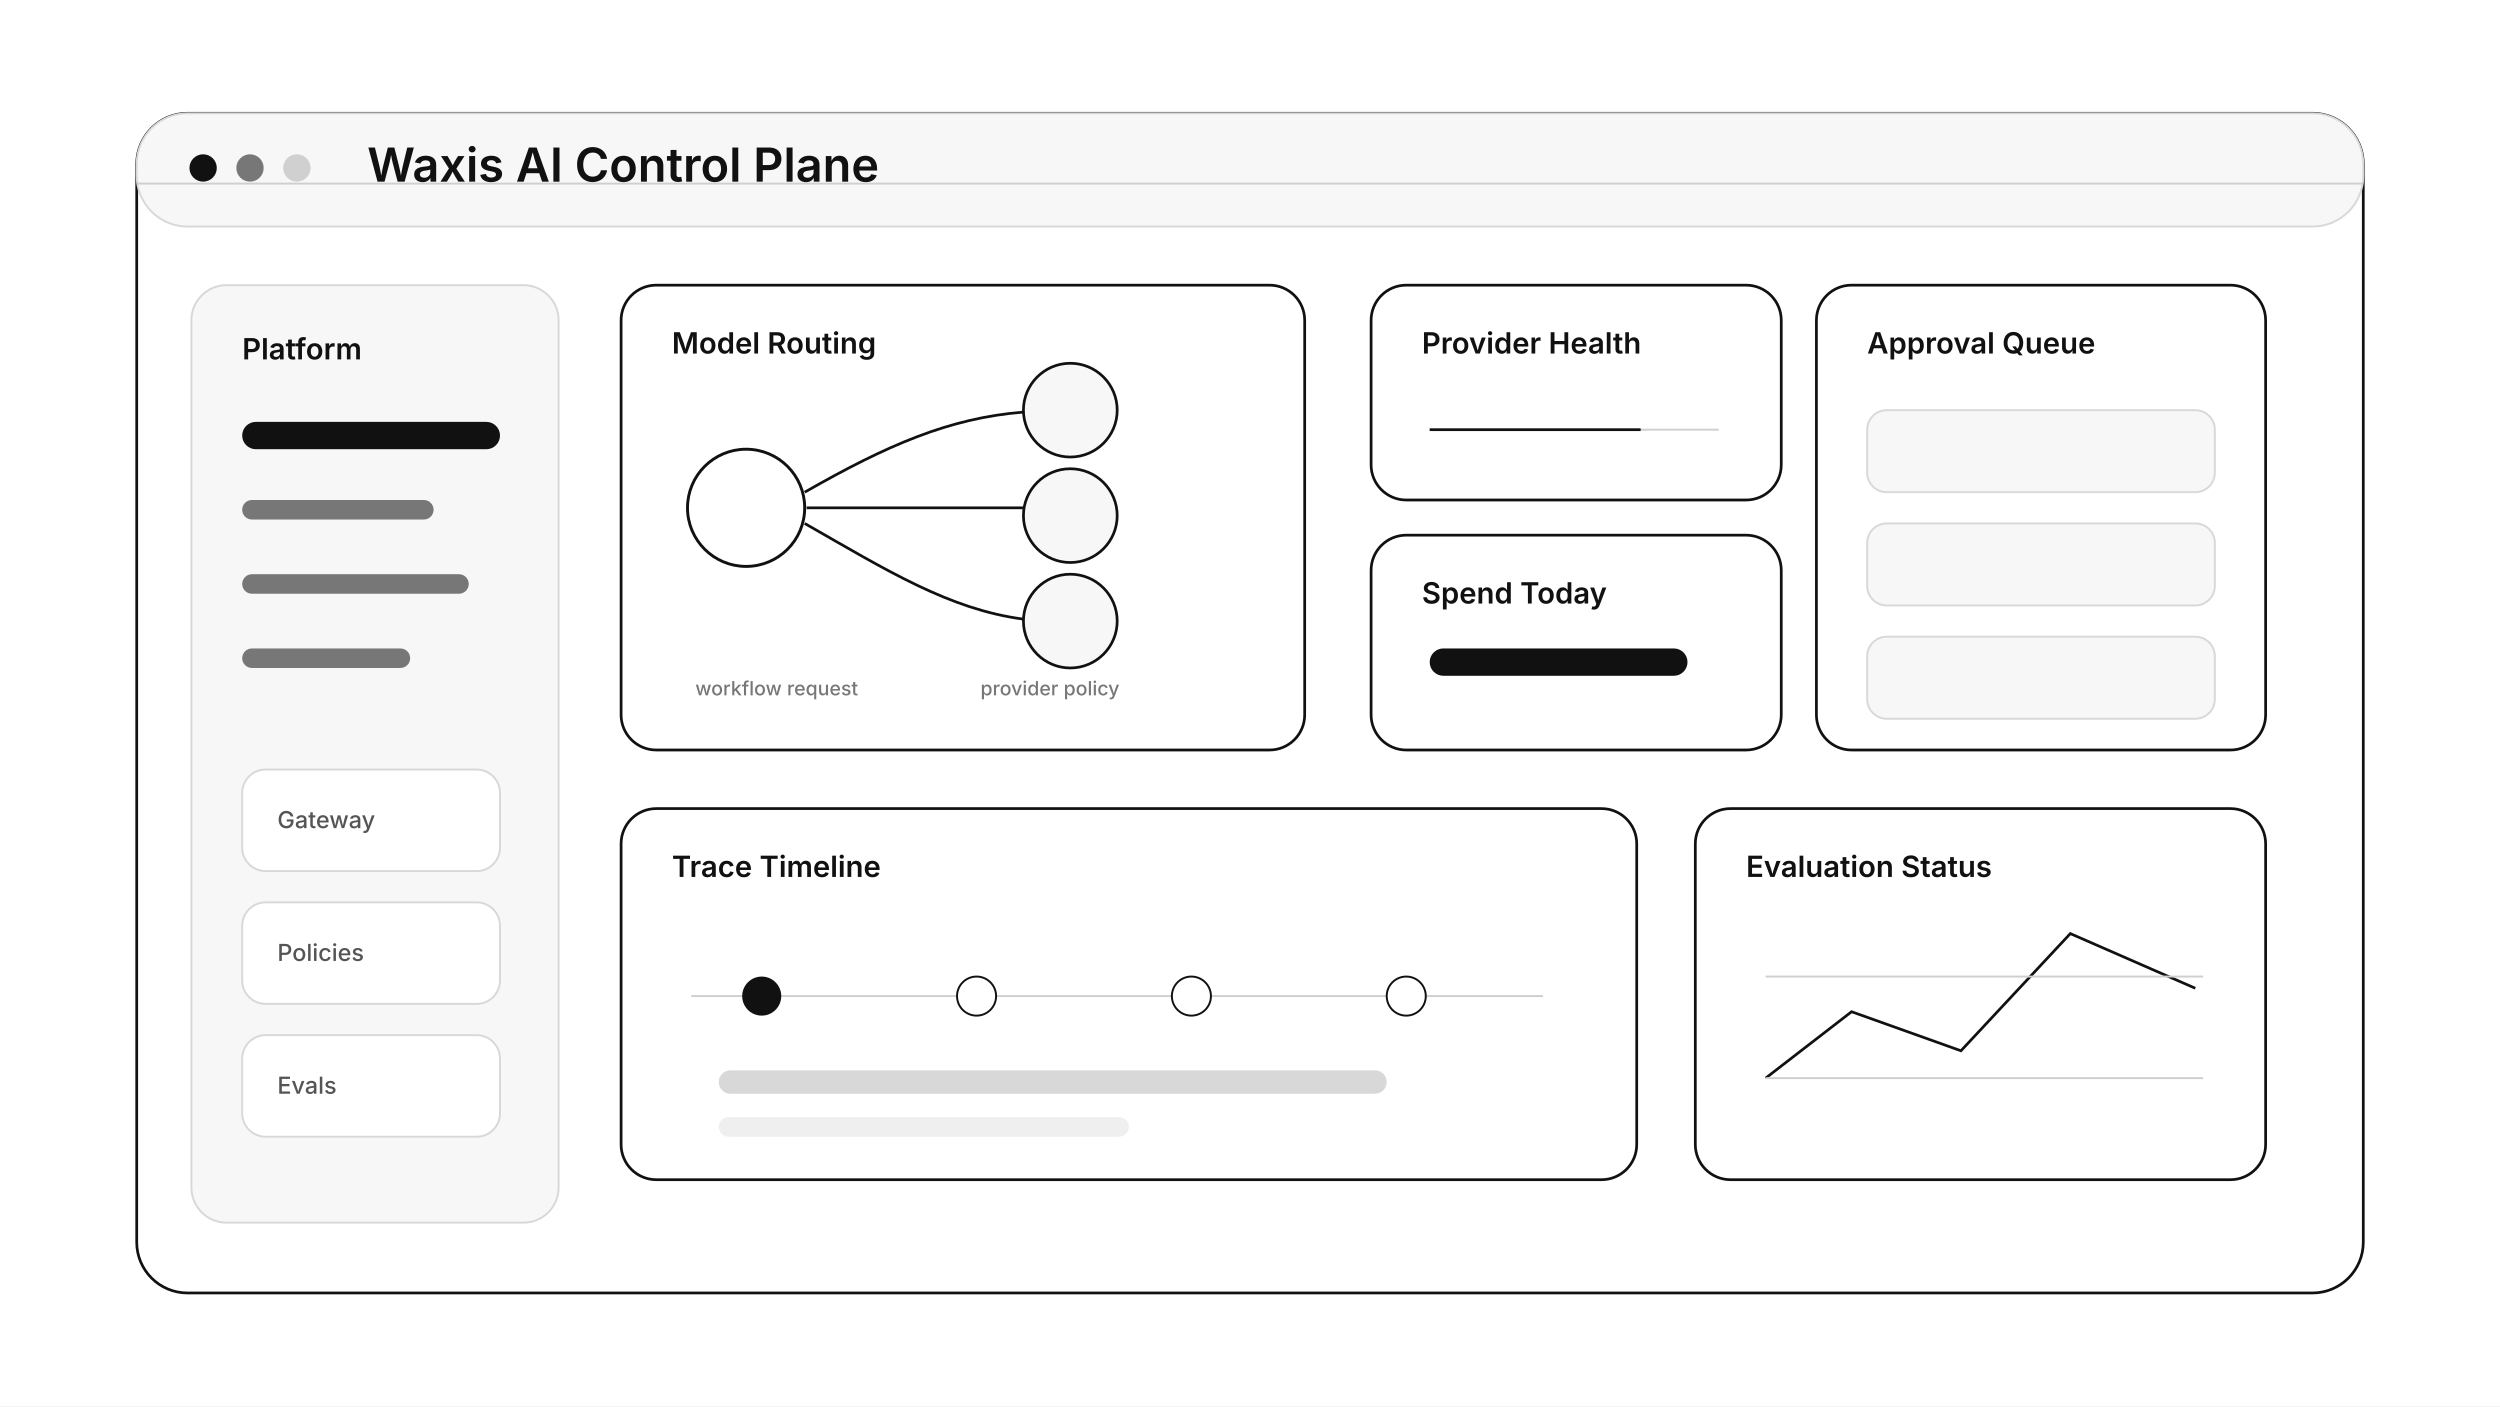
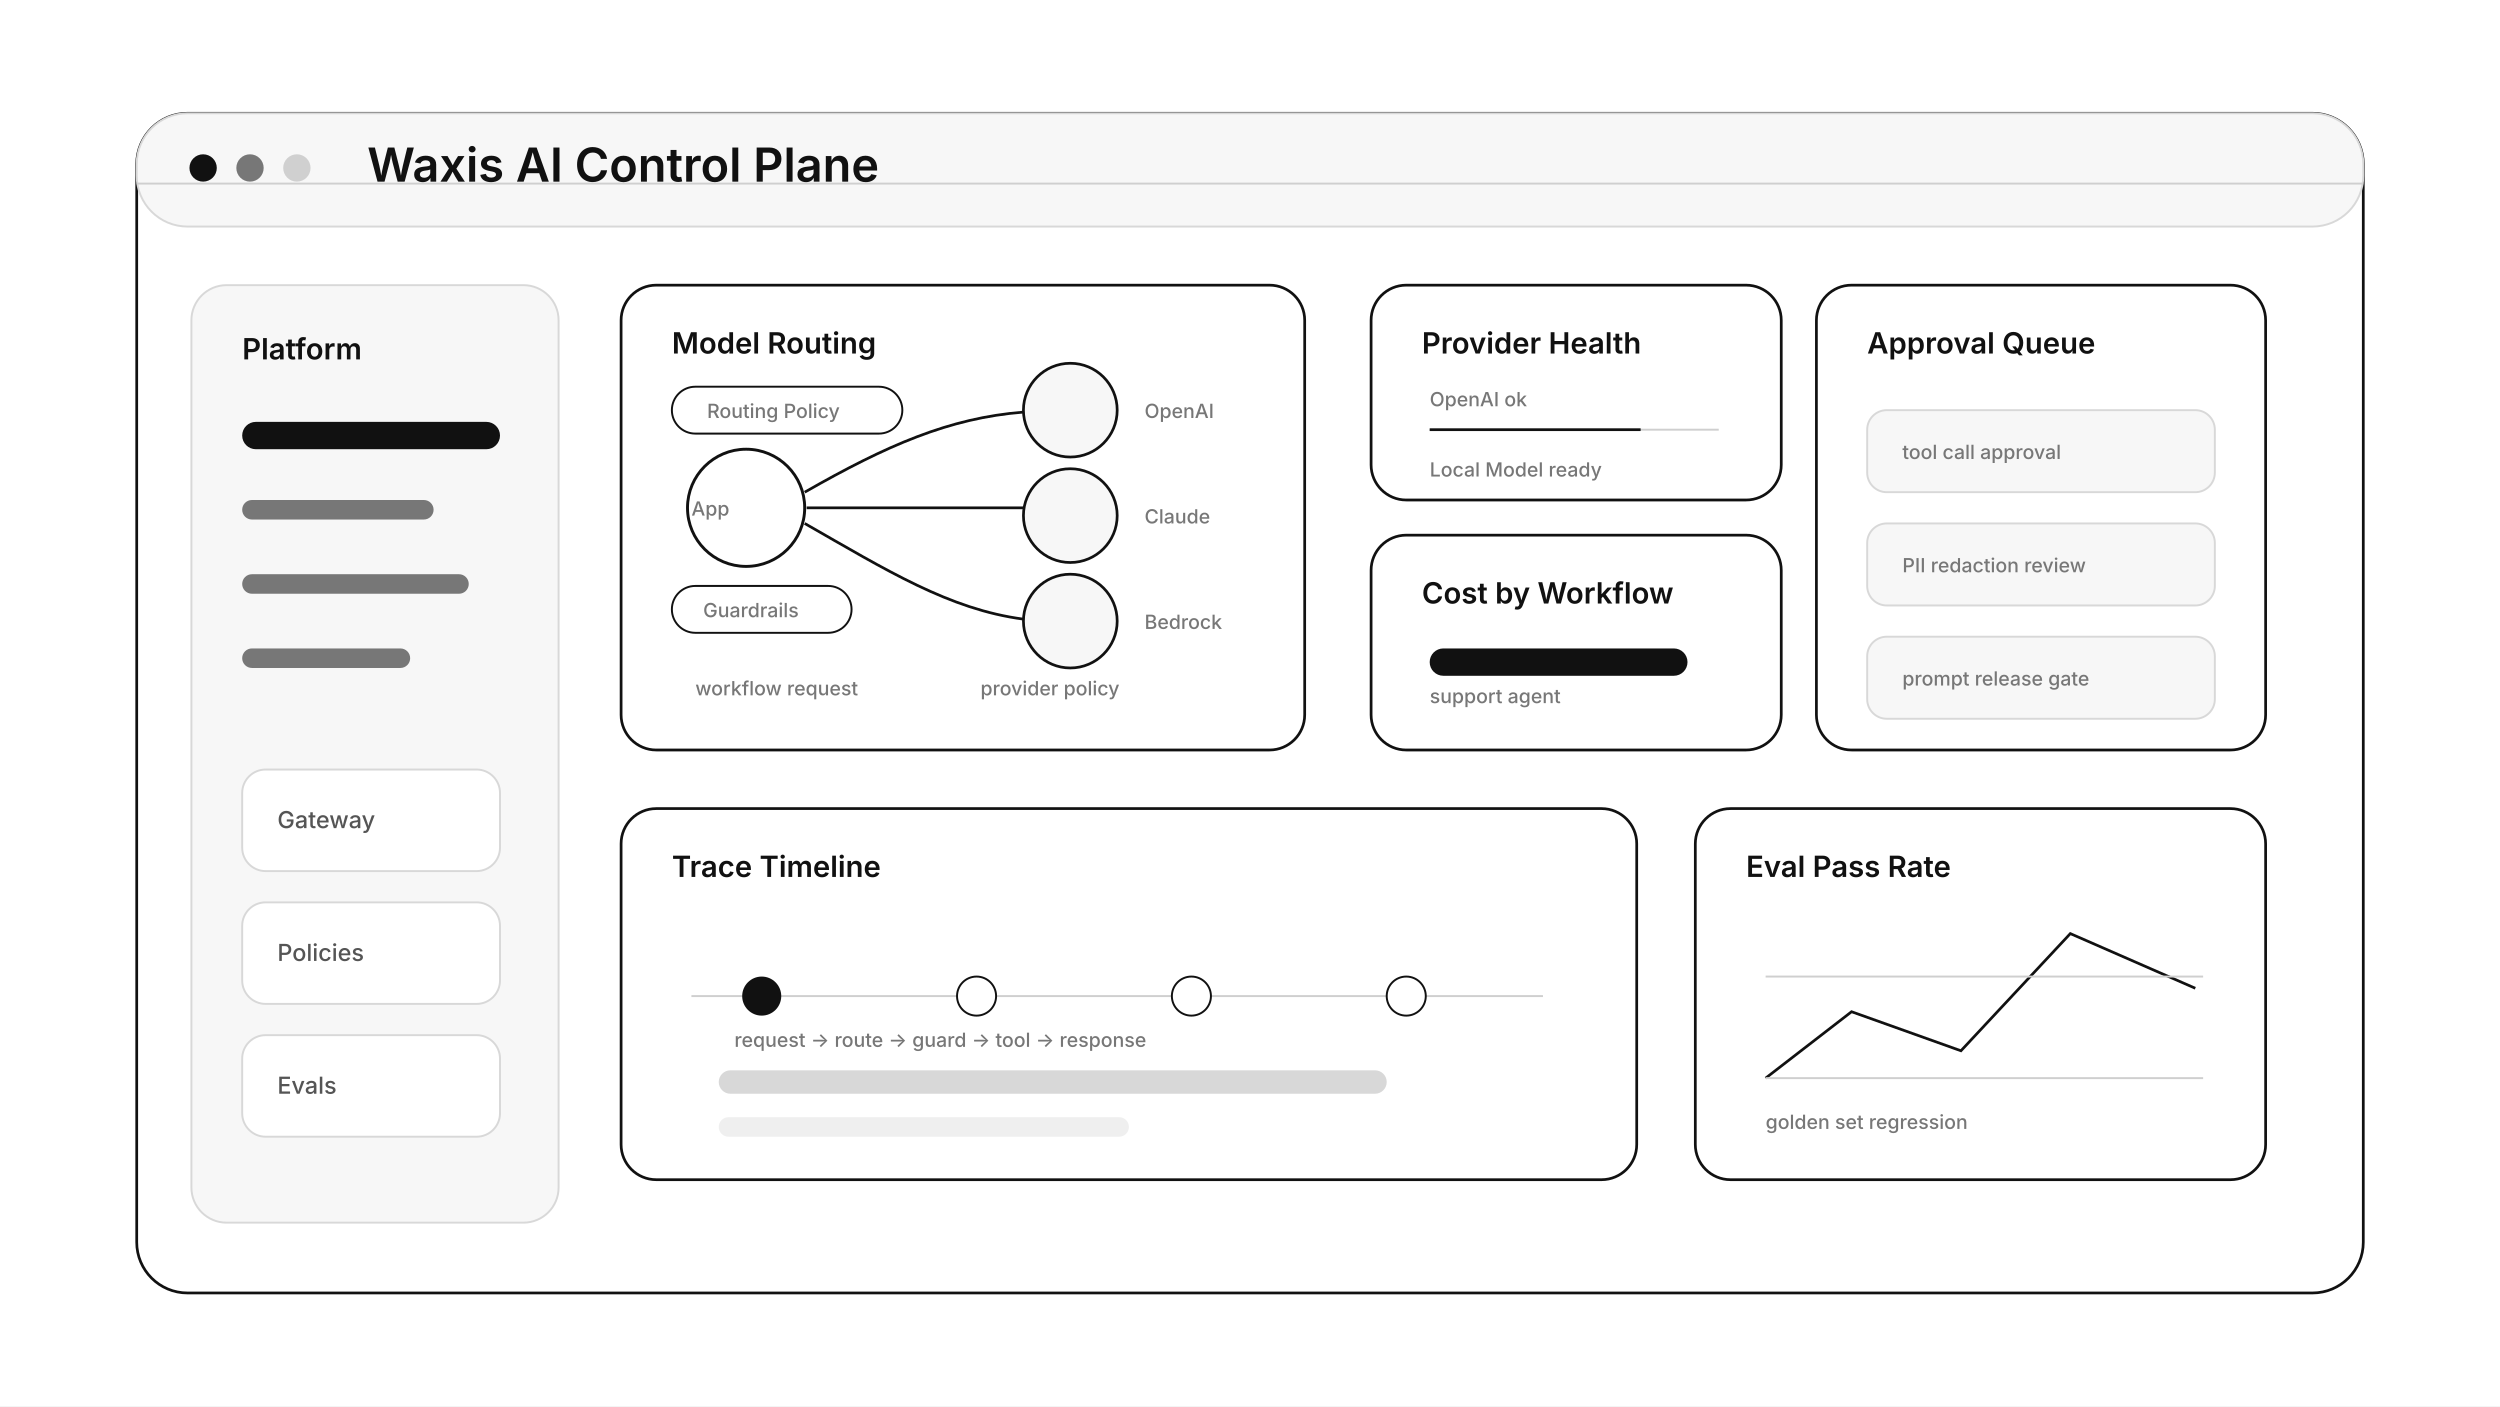
<svg xmlns="http://www.w3.org/2000/svg" width="1280" height="720" viewBox="0 0 1280 720" fill="none" role="img" aria-labelledby="title desc">
  <style>
    .bg{fill:#fff}.ink{fill:#111}.muted{fill:#666}.line{stroke:#111;stroke-width:1.4}.soft{stroke:#cfcfcf;stroke-width:1}.panel{fill:#fff;stroke:#111;stroke-width:1.4}.sub{fill:#f7f7f7;stroke:#d8d8d8}.title{font:600 24px Inter,Arial,sans-serif;fill:#111}.h{font:600 15px Inter,Arial,sans-serif;fill:#111}.t{font:500 12px Inter,Arial,sans-serif;fill:#555}.xs{font:500 10px Inter,Arial,sans-serif;fill:#777}
  </style>
  <rect class="bg" width="1280" height="720" />
  <rect x="70" y="58" width="1140" height="604" rx="26" class="panel" />
  <rect x="70" y="58" width="1140" height="58" rx="26" class="sub" />
  <path d="M70 94H1210" class="soft" />
  <circle cx="104" cy="86" r="7" fill="#111" />
  <circle cx="128" cy="86" r="7" fill="#777" />
  <circle cx="152" cy="86" r="7" fill="#d0d0d0" />
  <text x="188" y="93" class="title">Waxis AI Control Plane</text>
  <rect x="98" y="146" width="188" height="480" rx="18" class="sub" />
  <text x="124" y="184" class="h">Platform</text>
  <rect x="124" y="216" width="132" height="14" rx="7" fill="#111" />
  <rect x="124" y="256" width="98" height="10" rx="5" fill="#777" />
  <rect x="124" y="294" width="116" height="10" rx="5" fill="#777" />
  <rect x="124" y="332" width="86" height="10" rx="5" fill="#777" />
  <rect x="124" y="394" width="132" height="52" rx="12" fill="#fff" stroke="#d8d8d8" />
  <text x="142" y="424" class="t">Gateway</text>
  <rect x="124" y="462" width="132" height="52" rx="12" fill="#fff" stroke="#d8d8d8" />
  <text x="142" y="492" class="t">Policies</text>
  <rect x="124" y="530" width="132" height="52" rx="12" fill="#fff" stroke="#d8d8d8" />
  <text x="142" y="560" class="t">Evals</text>
  <rect x="318" y="146" width="350" height="238" rx="18" class="panel" />
  <text x="344" y="181" class="h">Model Routing</text>
  <circle cx="382" cy="260" r="30" fill="#fff" stroke="#111" stroke-width="1.5" />
  <circle cx="548" cy="210" r="24" fill="#f7f7f7" stroke="#111" stroke-width="1.4" />
  <circle cx="548" cy="264" r="24" fill="#f7f7f7" stroke="#111" stroke-width="1.4" />
  <circle cx="548" cy="318" r="24" fill="#f7f7f7" stroke="#111" stroke-width="1.4" />
  <path d="M412 252C454 228 486 214 524 211M413 260H524M412 268C454 292 486 312 524 317" class="line" />
  <text x="356" y="356" class="xs">workflow request</text>
  <text x="502" y="356" class="xs">provider policy</text>
+   <text x="354" y="264" class="xs">App</text>
+   <text x="586" y="214" class="xs">OpenAI</text>
+   <text x="586" y="268" class="xs">Claude</text>
+   <text x="586" y="322" class="xs">Bedrock</text>
+   <rect x="344" y="198" width="118" height="24" rx="12" fill="#fff" stroke="#111" />
+   <text x="362" y="214" class="xs">Routing Policy</text>
+   <rect x="344" y="300" width="92" height="24" rx="12" fill="#fff" stroke="#111" />
+   <text x="360" y="316" class="xs">Guardrails</text>
  <rect x="702" y="146" width="210" height="110" rx="18" class="panel" />
  <text x="728" y="181" class="h">Provider Health</text>
  <path d="M732 220H880" class="soft" />
  <path d="M732 220H840" class="line" />
+   <text x="732" y="208" class="xs">OpenAI ok</text>
+   <text x="732" y="244" class="xs">Local Model ready</text>
  <rect x="702" y="274" width="210" height="110" rx="18" class="panel" />
-   <text x="728" y="309" class="h">Spend Today</text>
+   <text x="728" y="309" class="h">Cost by Workflow</text>
  <rect x="732" y="332" width="132" height="14" rx="7" fill="#111" />
+   <text x="732" y="360" class="xs">support agent</text>
  <rect x="930" y="146" width="230" height="238" rx="18" class="panel" />
  <text x="956" y="181" class="h">Approval Queue</text>
  <rect x="956" y="210" width="178" height="42" rx="10" class="sub" />
  <rect x="956" y="268" width="178" height="42" rx="10" class="sub" />
  <rect x="956" y="326" width="178" height="42" rx="10" class="sub" />
+   <text x="974" y="235" class="xs">tool call approval</text>
+   <text x="974" y="293" class="xs">PII redaction review</text>
+   <text x="974" y="351" class="xs">prompt release gate</text>
  <rect x="318" y="414" width="520" height="190" rx="18" class="panel" />
  <text x="344" y="449" class="h">Trace Timeline</text>
  <path d="M354 510H790" class="soft" />
  <circle cx="390" cy="510" r="10" fill="#111" />
  <circle cx="500" cy="510" r="10" fill="#fff" stroke="#111" />
  <circle cx="610" cy="510" r="10" fill="#fff" stroke="#111" />
  <circle cx="720" cy="510" r="10" fill="#fff" stroke="#111" />
  <rect x="368" y="548" width="342" height="12" rx="6" fill="#d8d8d8" />
  <rect x="368" y="572" width="210" height="10" rx="5" fill="#efefef" />
+   <text x="376" y="536" class="xs">request -&gt; route -&gt; guard -&gt; tool -&gt; response</text>
  <rect x="868" y="414" width="292" height="190" rx="18" class="panel" />
-   <text x="894" y="449" class="h">Evaluation Status</text>
+   <text x="894" y="449" class="h">Eval Pass Rate</text>
  <path d="M904 552L948 518L1004 538L1060 478L1124 506" class="line" />
  <path d="M904 552H1128M904 500H1128" class="soft" />
+   <text x="904" y="578" class="xs">golden set regression</text>
</svg>
